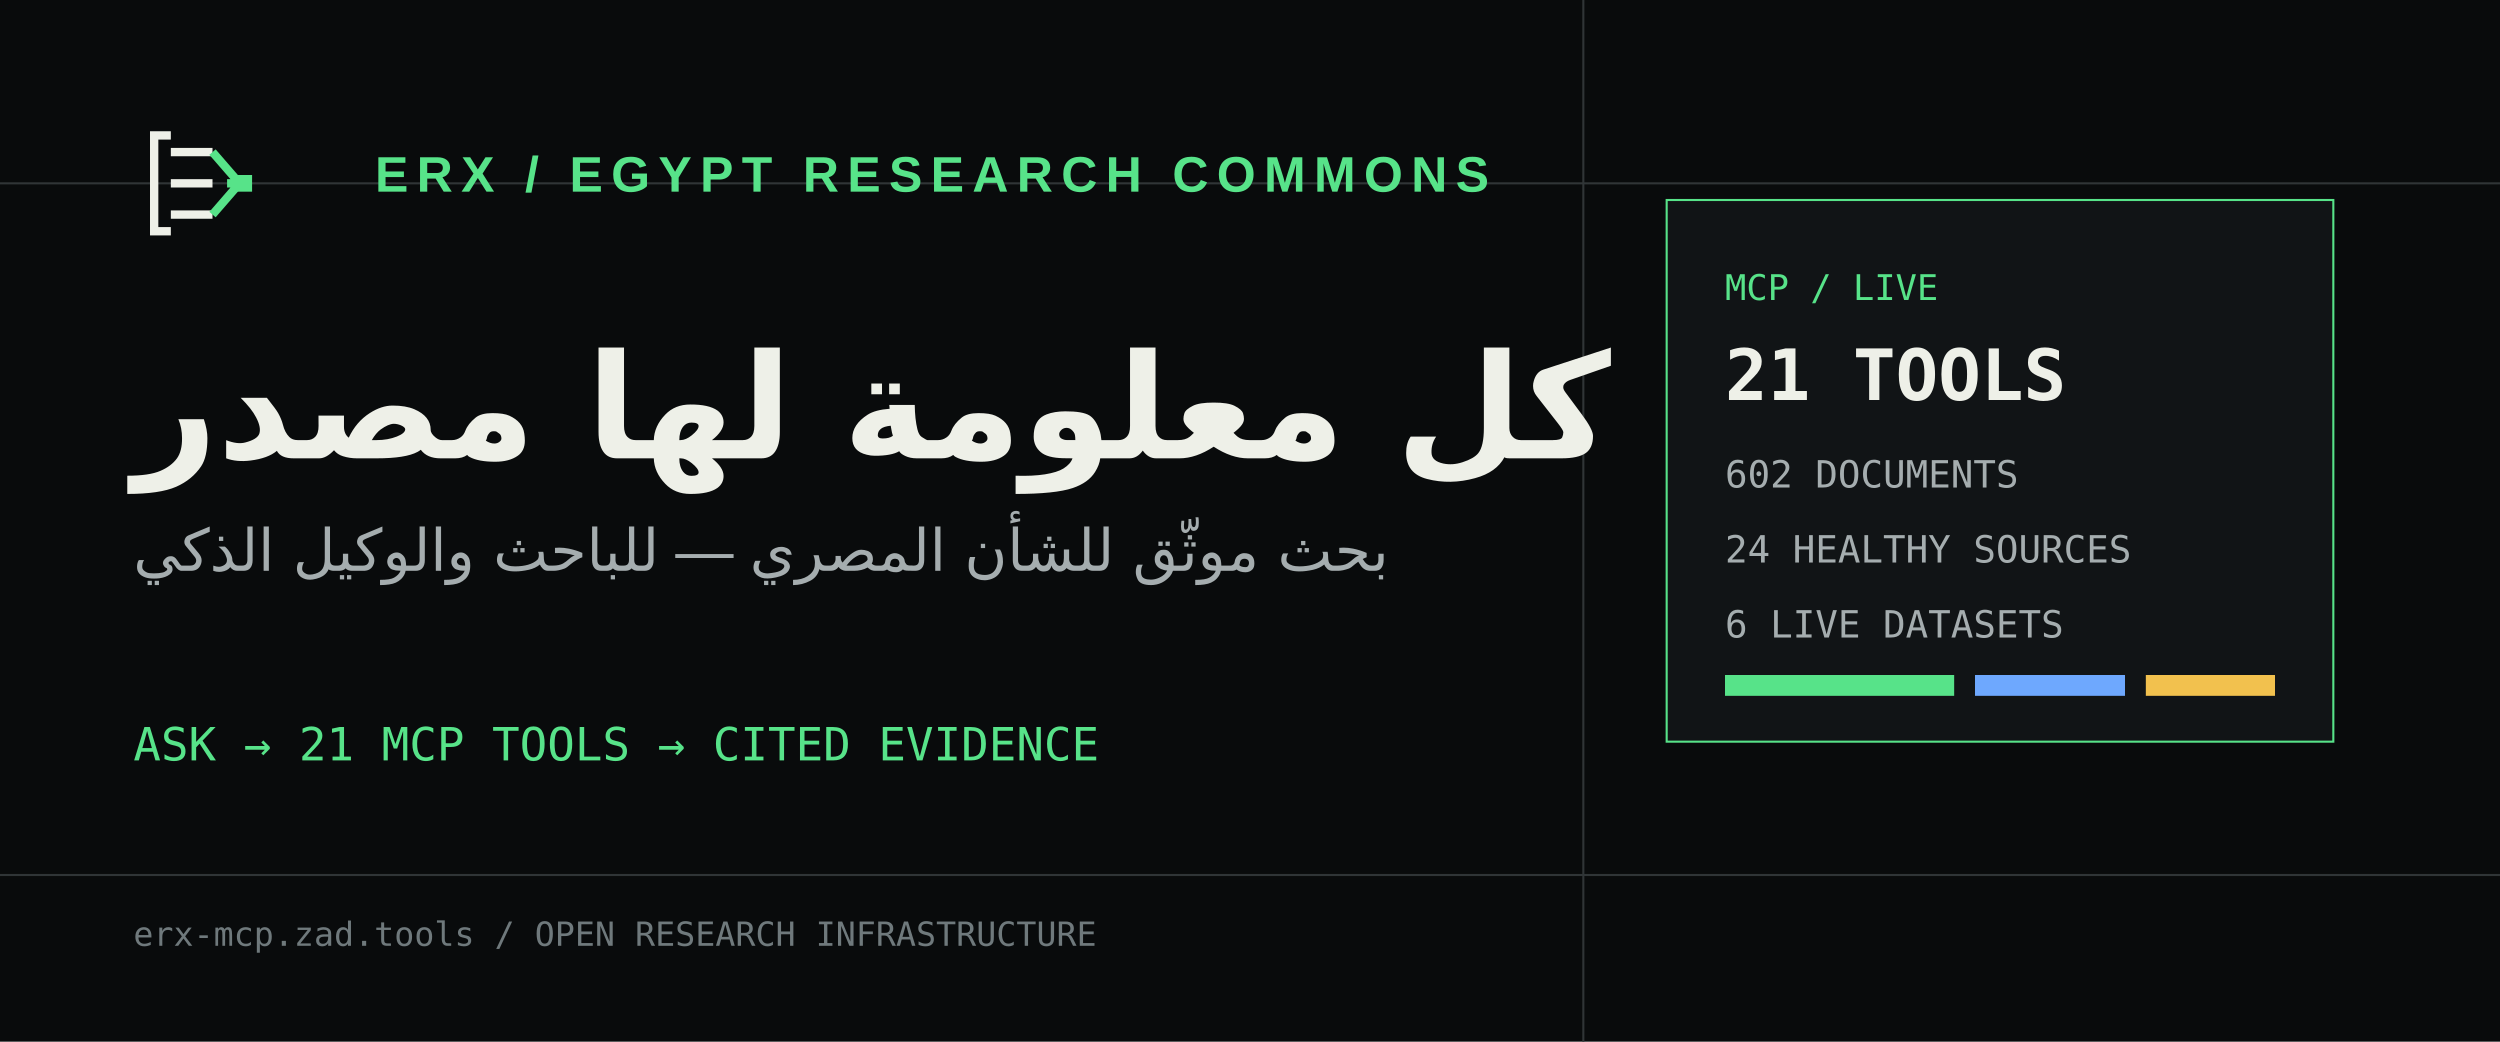
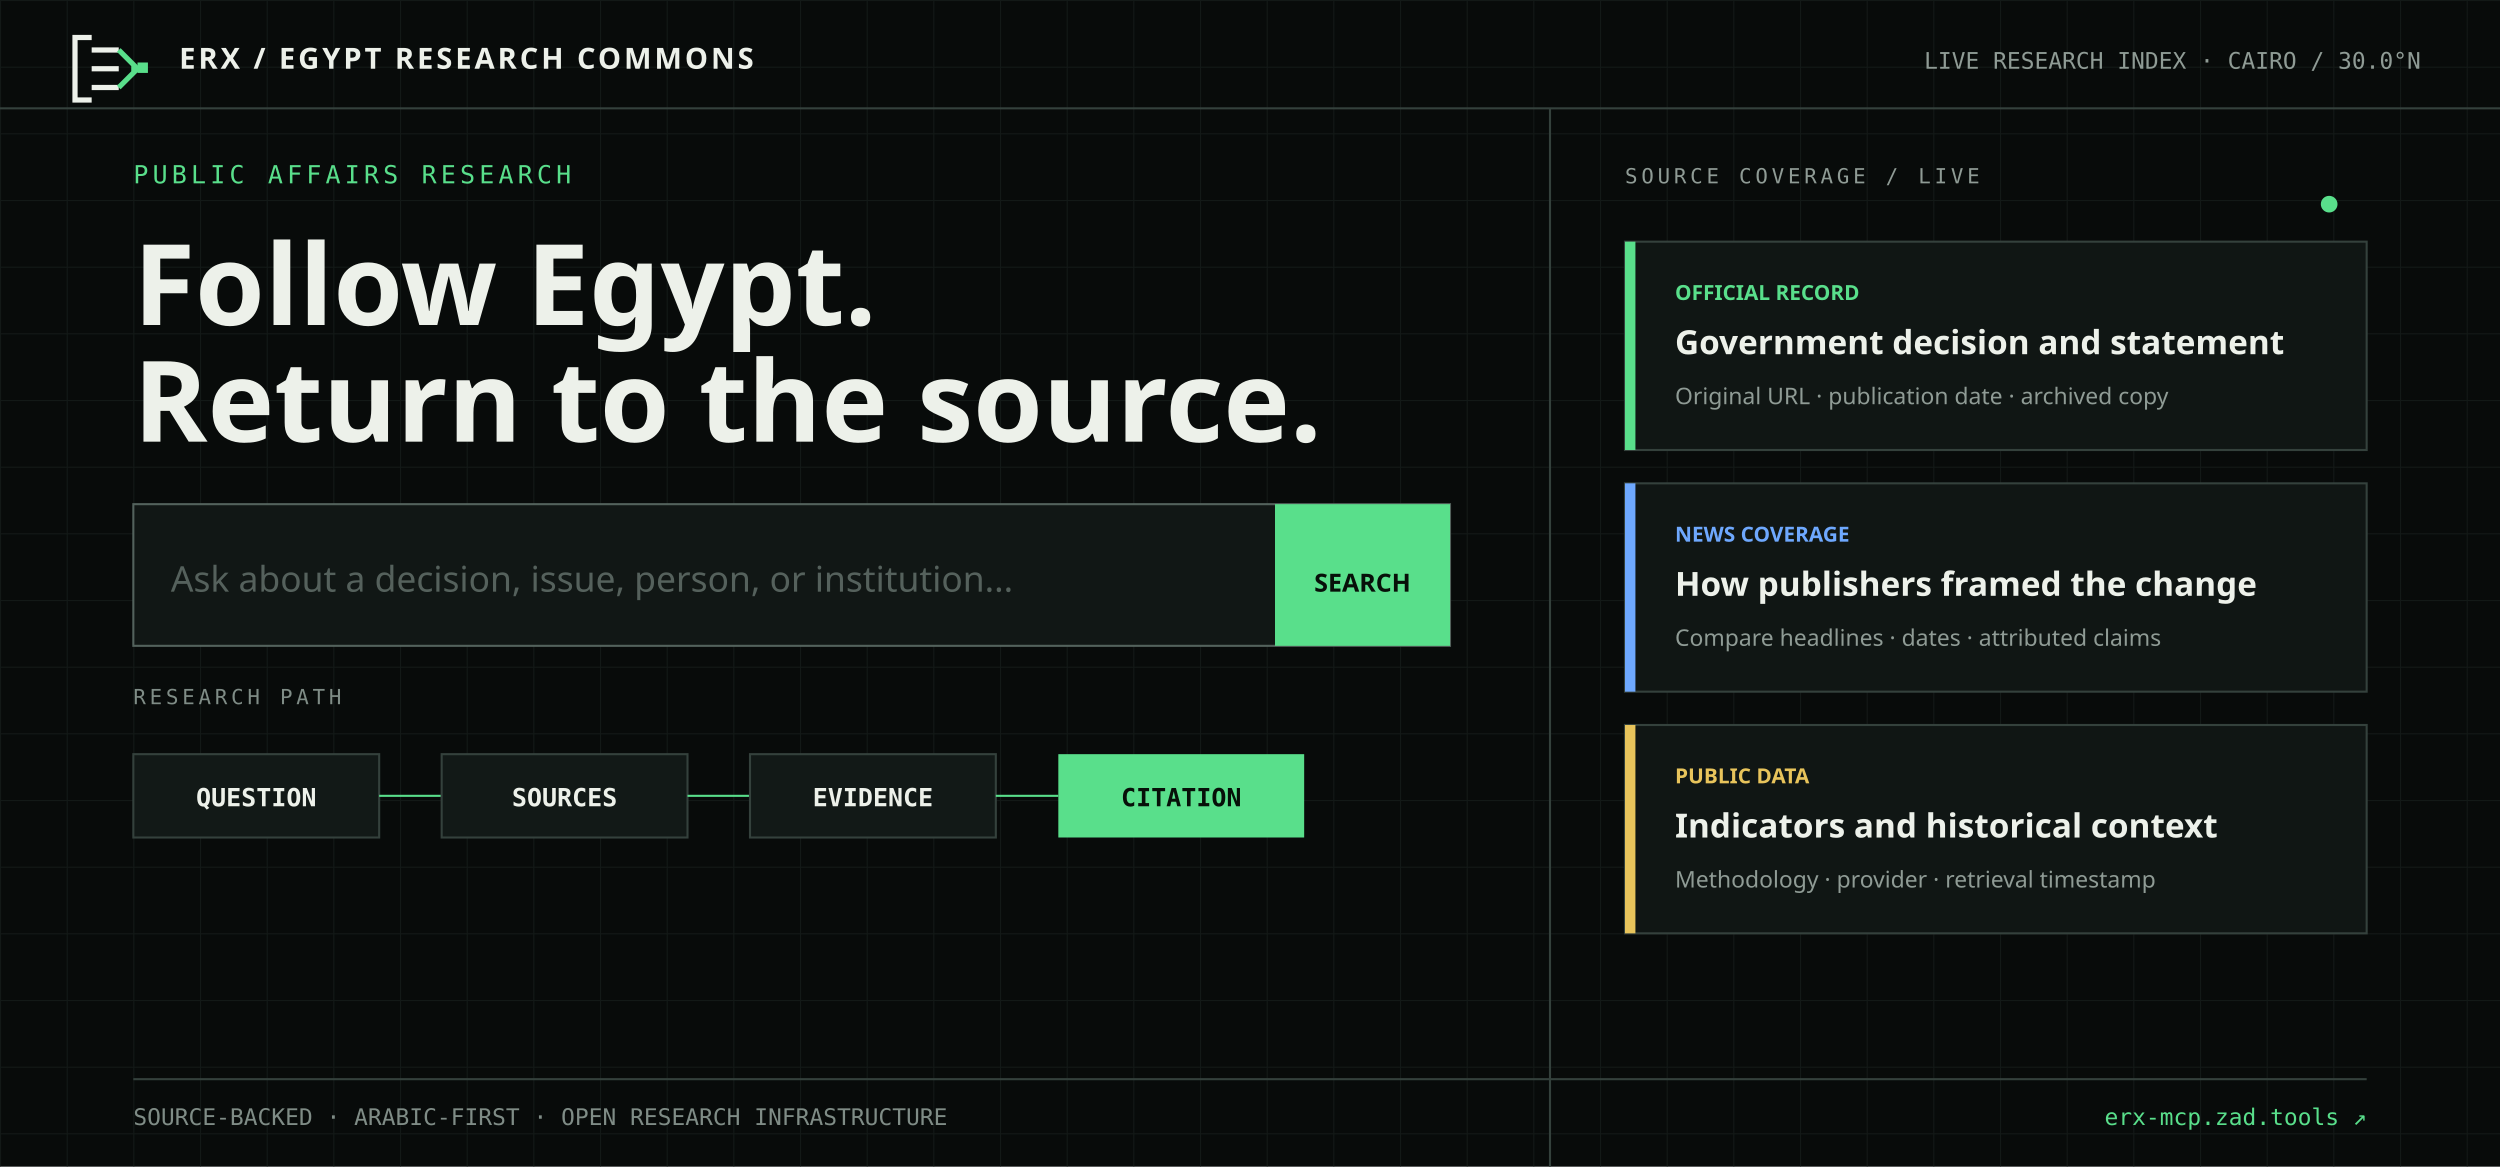
- <svg xmlns="http://www.w3.org/2000/svg" viewBox="0 0 1200 500" role="img" aria-labelledby="title desc">
-   <rect width="1200" height="500" fill="#090b0c" />
-   <path d="M0 88H1200M0 420H1200M760 0V500" stroke="#303537" />
-   <g transform="translate(64 56)">
-     <path d="M18 9h-8v46h8M18 17h20M18 32h20M18 47h20" fill="none" stroke="#eef0e8" stroke-width="4" />
-     <path d="M38 17 51 32 38 47M45 32h8" fill="none" stroke="#57e389" stroke-width="4" />
-     <rect x="49" y="28" width="8" height="8" fill="#57e389" />
+ <svg xmlns="http://www.w3.org/2000/svg" viewBox="0 0 1200 560" role="img" aria-labelledby="title desc">
+   <defs>
+     <pattern id="grid" width="32" height="32" patternUnits="userSpaceOnUse">
+       <path d="M32 0H0V32" fill="none" stroke="#1b2421" stroke-width="1" />
+     </pattern>
+     <clipPath id="queryReveal">
+       <rect x="82" y="216" width="0" height="42">
+         <animate attributeName="width" values="0;0;540;540" keyTimes="0;.08;.34;1" dur="8s" repeatCount="indefinite" />
+       </rect>
+     </clipPath>
+   </defs>
+   <rect width="1200" height="560" fill="#080b0a" />
+   <rect width="1200" height="560" fill="url(#grid)" opacity=".55" />
+   <path d="M0 52H1200M744 52V560" stroke="#34413c" />
+   <g transform="translate(34 16)">
+     <path d="M10 2H2v30h8M10 8h13M10 17h13M10 26h13" fill="none" stroke="#edf1ea" stroke-width="2.5" />
+     <path d="m23 8 9 9-9 9m6-9h6" fill="none" stroke="#59df8b" stroke-width="2.5" />
+     <rect x="32" y="14" width="5" height="5" fill="#59df8b" />
  </g>
-   <text x="180" y="92" fill="#57e389" font-family="Arial, sans-serif" font-size="24" font-weight="700" letter-spacing="4">ERX / EGYPT RESEARCH COMMONS</text>
-   <text x="64" y="220" fill="#eef0e8" font-family="Arial, sans-serif" font-size="70" font-weight="800">كل معلومة لها مصدر</text>
-   <text x="64" y="274" fill="#a5adaf" font-family="Arial, sans-serif" font-size="28">بحث موثّق للشأن المصري — للباحث والوكيل الذكي</text>
-   <text x="64" y="365" fill="#57e389" font-family="monospace" font-size="22">ASK → 21 MCP TOOLS → CITED EVIDENCE</text>
-   <g transform="translate(800 96)">
-     <rect width="320" height="260" fill="#111416" stroke="#57e389" />
-     <text x="28" y="48" fill="#57e389" font-family="monospace" font-size="17">MCP / LIVE</text>
-     <text x="28" y="96" fill="#eef0e8" font-family="monospace" font-size="34" font-weight="700">21 TOOLS</text>
-     <text x="28" y="138" fill="#a5adaf" font-family="monospace" font-size="18">602 DOCUMENTS</text>
-     <text x="28" y="174" fill="#a5adaf" font-family="monospace" font-size="18">24 HEALTHY SOURCES</text>
-     <text x="28" y="210" fill="#a5adaf" font-family="monospace" font-size="18">6 LIVE DATASETS</text>
-     <rect x="28" y="228" width="110" height="10" fill="#57e389" />
-     <rect x="148" y="228" width="72" height="10" fill="#6ea8fe" />
-     <rect x="230" y="228" width="62" height="10" fill="#f2c14e" />
+   <text x="86" y="33" fill="#edf1ea" font-family="system-ui,sans-serif" font-size="14" font-weight="700" letter-spacing="1.4">ERX / EGYPT RESEARCH COMMONS</text>
+   <text x="1162" y="33" fill="#8f9b95" font-family="ui-monospace,monospace" font-size="11" text-anchor="end">LIVE RESEARCH INDEX · CAIRO / 30.0°N</text>
+   <g transform="translate(64 88)">
+     <text fill="#59df8b" font-family="ui-monospace,monospace" font-size="12" letter-spacing="2">PUBLIC AFFAIRS RESEARCH</text>
+     <text y="68" fill="#edf1ea" font-family="system-ui,sans-serif" font-size="54" font-weight="680">Follow Egypt.</text>
+     <text y="124" fill="#edf1ea" font-family="system-ui,sans-serif" font-size="54" font-weight="680">Return to the source.</text>
+     <g transform="translate(0 154)">
+       <rect width="632" height="68" fill="#111715" stroke="#53625c" />
+       <rect x="548" width="84" height="68" fill="#59df8b" />
+       <text x="590" y="42" fill="#071009" font-family="system-ui,sans-serif" font-size="12" font-weight="800" text-anchor="middle">SEARCH</text>
+       <text x="18" y="42" fill="#55615c" font-family="system-ui,sans-serif" font-size="17">Ask about a decision, issue, person, or institution...</text>
+       <g clip-path="url(#queryReveal)">
+         <rect x="12" y="12" width="530" height="46" fill="#111715" />
+         <text x="18" y="42" fill="#dce2dc" font-family="system-ui,sans-serif" font-size="17">How did the new economic decision develop?</text>
+       </g>
+     </g>
+     <g transform="translate(0 250)" font-family="ui-monospace,monospace">
+       <text fill="#7f8c86" font-size="10" letter-spacing="1.8">RESEARCH PATH</text>
+       <g transform="translate(0 24)" font-size="12" font-weight="700">
+         <rect width="118" height="40" fill="#121917" stroke="#34413c" />
+         <text x="59" y="25" fill="#edf1ea" text-anchor="middle">QUESTION</text>
+         <path d="M118 20h30" stroke="#59df8b" />
+         <rect x="148" width="118" height="40" fill="#121917" stroke="#34413c" />
+         <text x="207" y="25" fill="#edf1ea" text-anchor="middle">SOURCES</text>
+         <path d="M266 20h30" stroke="#59df8b" />
+         <rect x="296" width="118" height="40" fill="#121917" stroke="#34413c" />
+         <text x="355" y="25" fill="#edf1ea" text-anchor="middle">EVIDENCE</text>
+         <path d="M414 20h30" stroke="#59df8b" />
+         <rect x="444" width="118" height="40" fill="#59df8b" />
+         <text x="503" y="25" fill="#071009" text-anchor="middle">CITATION</text>
+       </g>
+     </g>
  </g>
-   <text x="64" y="454" fill="#6f797c" font-family="monospace" font-size="16">erx-mcp.zad.tools  /  OPEN RESEARCH INFRASTRUCTURE</text>
+   <g transform="translate(780 88)" font-family="system-ui,sans-serif">
+     <text fill="#8f9b95" font-family="ui-monospace,monospace" font-size="10" letter-spacing="1.8">SOURCE COVERAGE / LIVE</text>
+     <g transform="translate(0 28)">
+       <rect width="356" height="100" fill="#101614" stroke="#34413c" />
+       <rect width="5" height="100" fill="#59df8b" />
+       <text x="24" y="28" fill="#59df8b" font-size="10" font-weight="700">OFFICIAL RECORD</text>
+       <text x="24" y="54" fill="#edf1ea" font-size="16" font-weight="700">Government decision and statement</text>
+       <text x="24" y="78" fill="#8f9b95" font-size="11">Original URL · publication date · archived copy</text>
+     </g>
+     <g transform="translate(0 144)">
+       <rect width="356" height="100" fill="#101614" stroke="#34413c" />
+       <rect width="5" height="100" fill="#6ea8fe" />
+       <text x="24" y="28" fill="#6ea8fe" font-size="10" font-weight="700">NEWS COVERAGE</text>
+       <text x="24" y="54" fill="#edf1ea" font-size="16" font-weight="700">How publishers framed the change</text>
+       <text x="24" y="78" fill="#8f9b95" font-size="11">Compare headlines · dates · attributed claims</text>
+     </g>
+     <g transform="translate(0 260)">
+       <rect width="356" height="100" fill="#101614" stroke="#34413c" />
+       <rect width="5" height="100" fill="#e8c45b" />
+       <text x="24" y="28" fill="#e8c45b" font-size="10" font-weight="700">PUBLIC DATA</text>
+       <text x="24" y="54" fill="#edf1ea" font-size="16" font-weight="700">Indicators and historical context</text>
+       <text x="24" y="78" fill="#8f9b95" font-size="11">Methodology · provider · retrieval timestamp</text>
+     </g>
+     <circle cx="338" cy="10" r="4" fill="#59df8b">
+       <animate attributeName="opacity" values="1;.25;1" dur="2.2s" repeatCount="indefinite" />
+     </circle>
+   </g>
+   <path d="M64 518H1136" stroke="#34413c" />
+   <text x="64" y="540" fill="#7f8c86" font-family="ui-monospace,monospace" font-size="11">SOURCE-BACKED · ARABIC-FIRST · OPEN RESEARCH INFRASTRUCTURE</text>
+   <text x="1136" y="540" fill="#59df8b" font-family="ui-monospace,monospace" font-size="11" text-anchor="end">erx-mcp.zad.tools ↗</text>
</svg>
